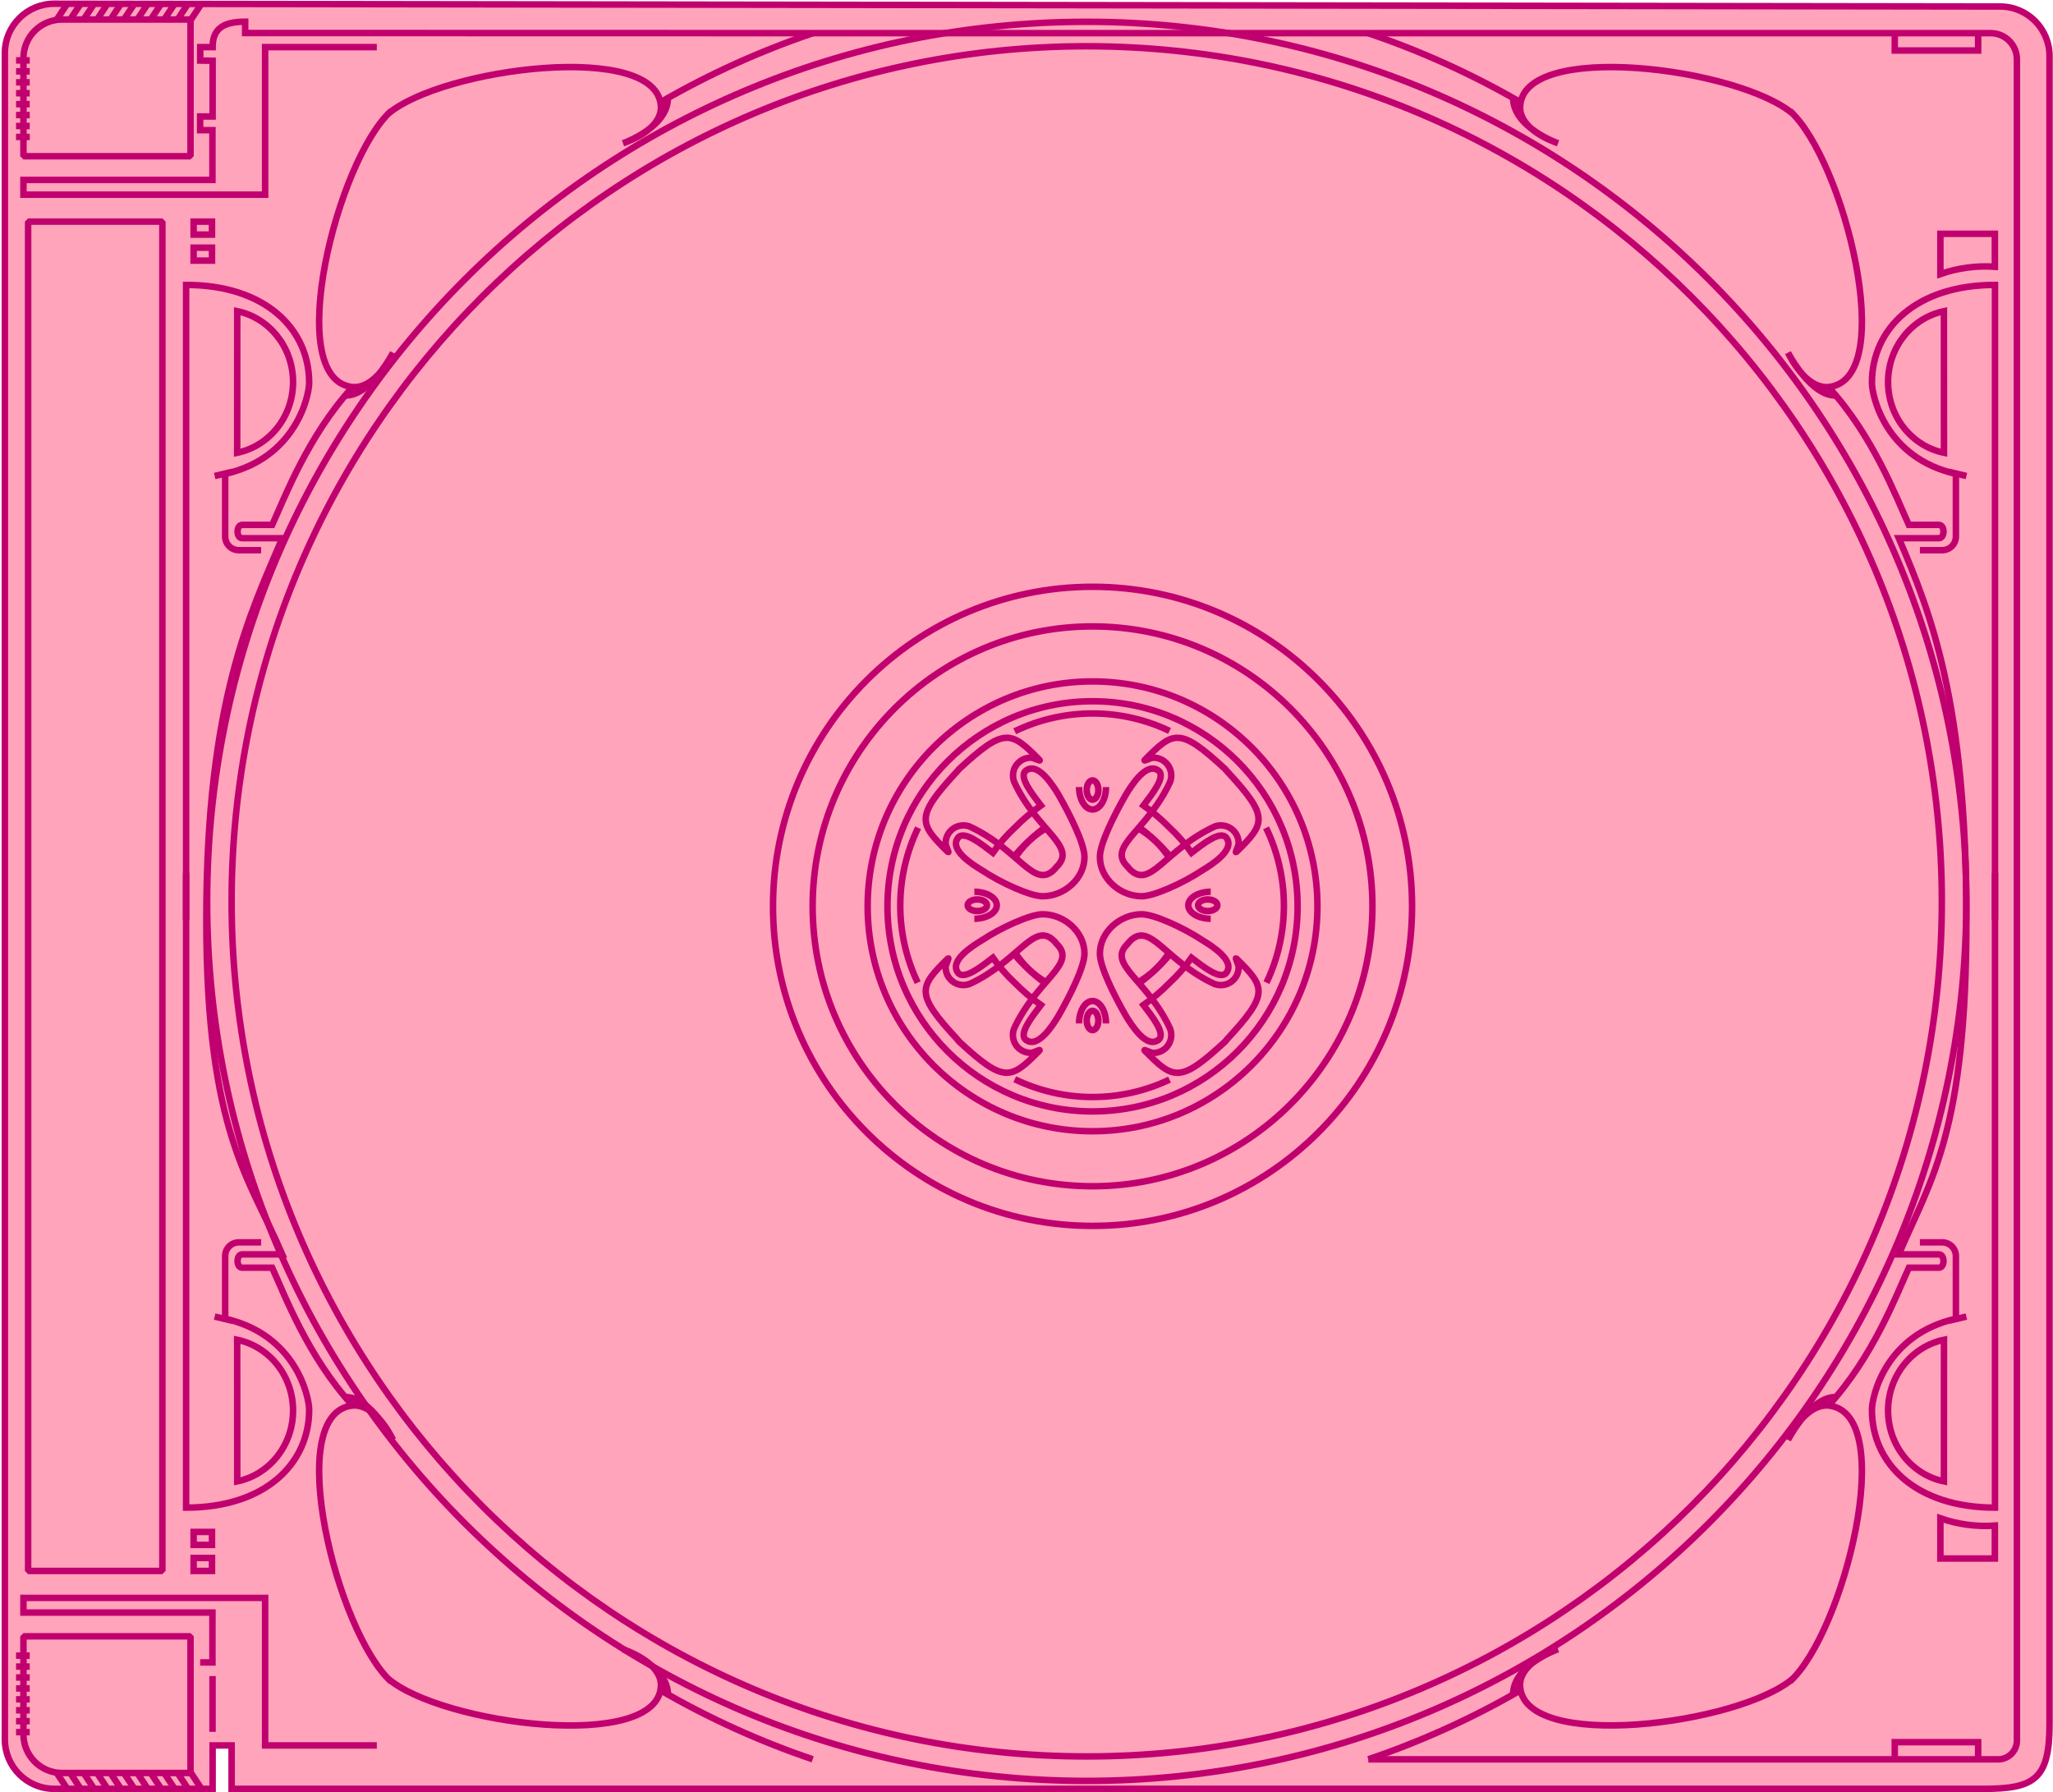
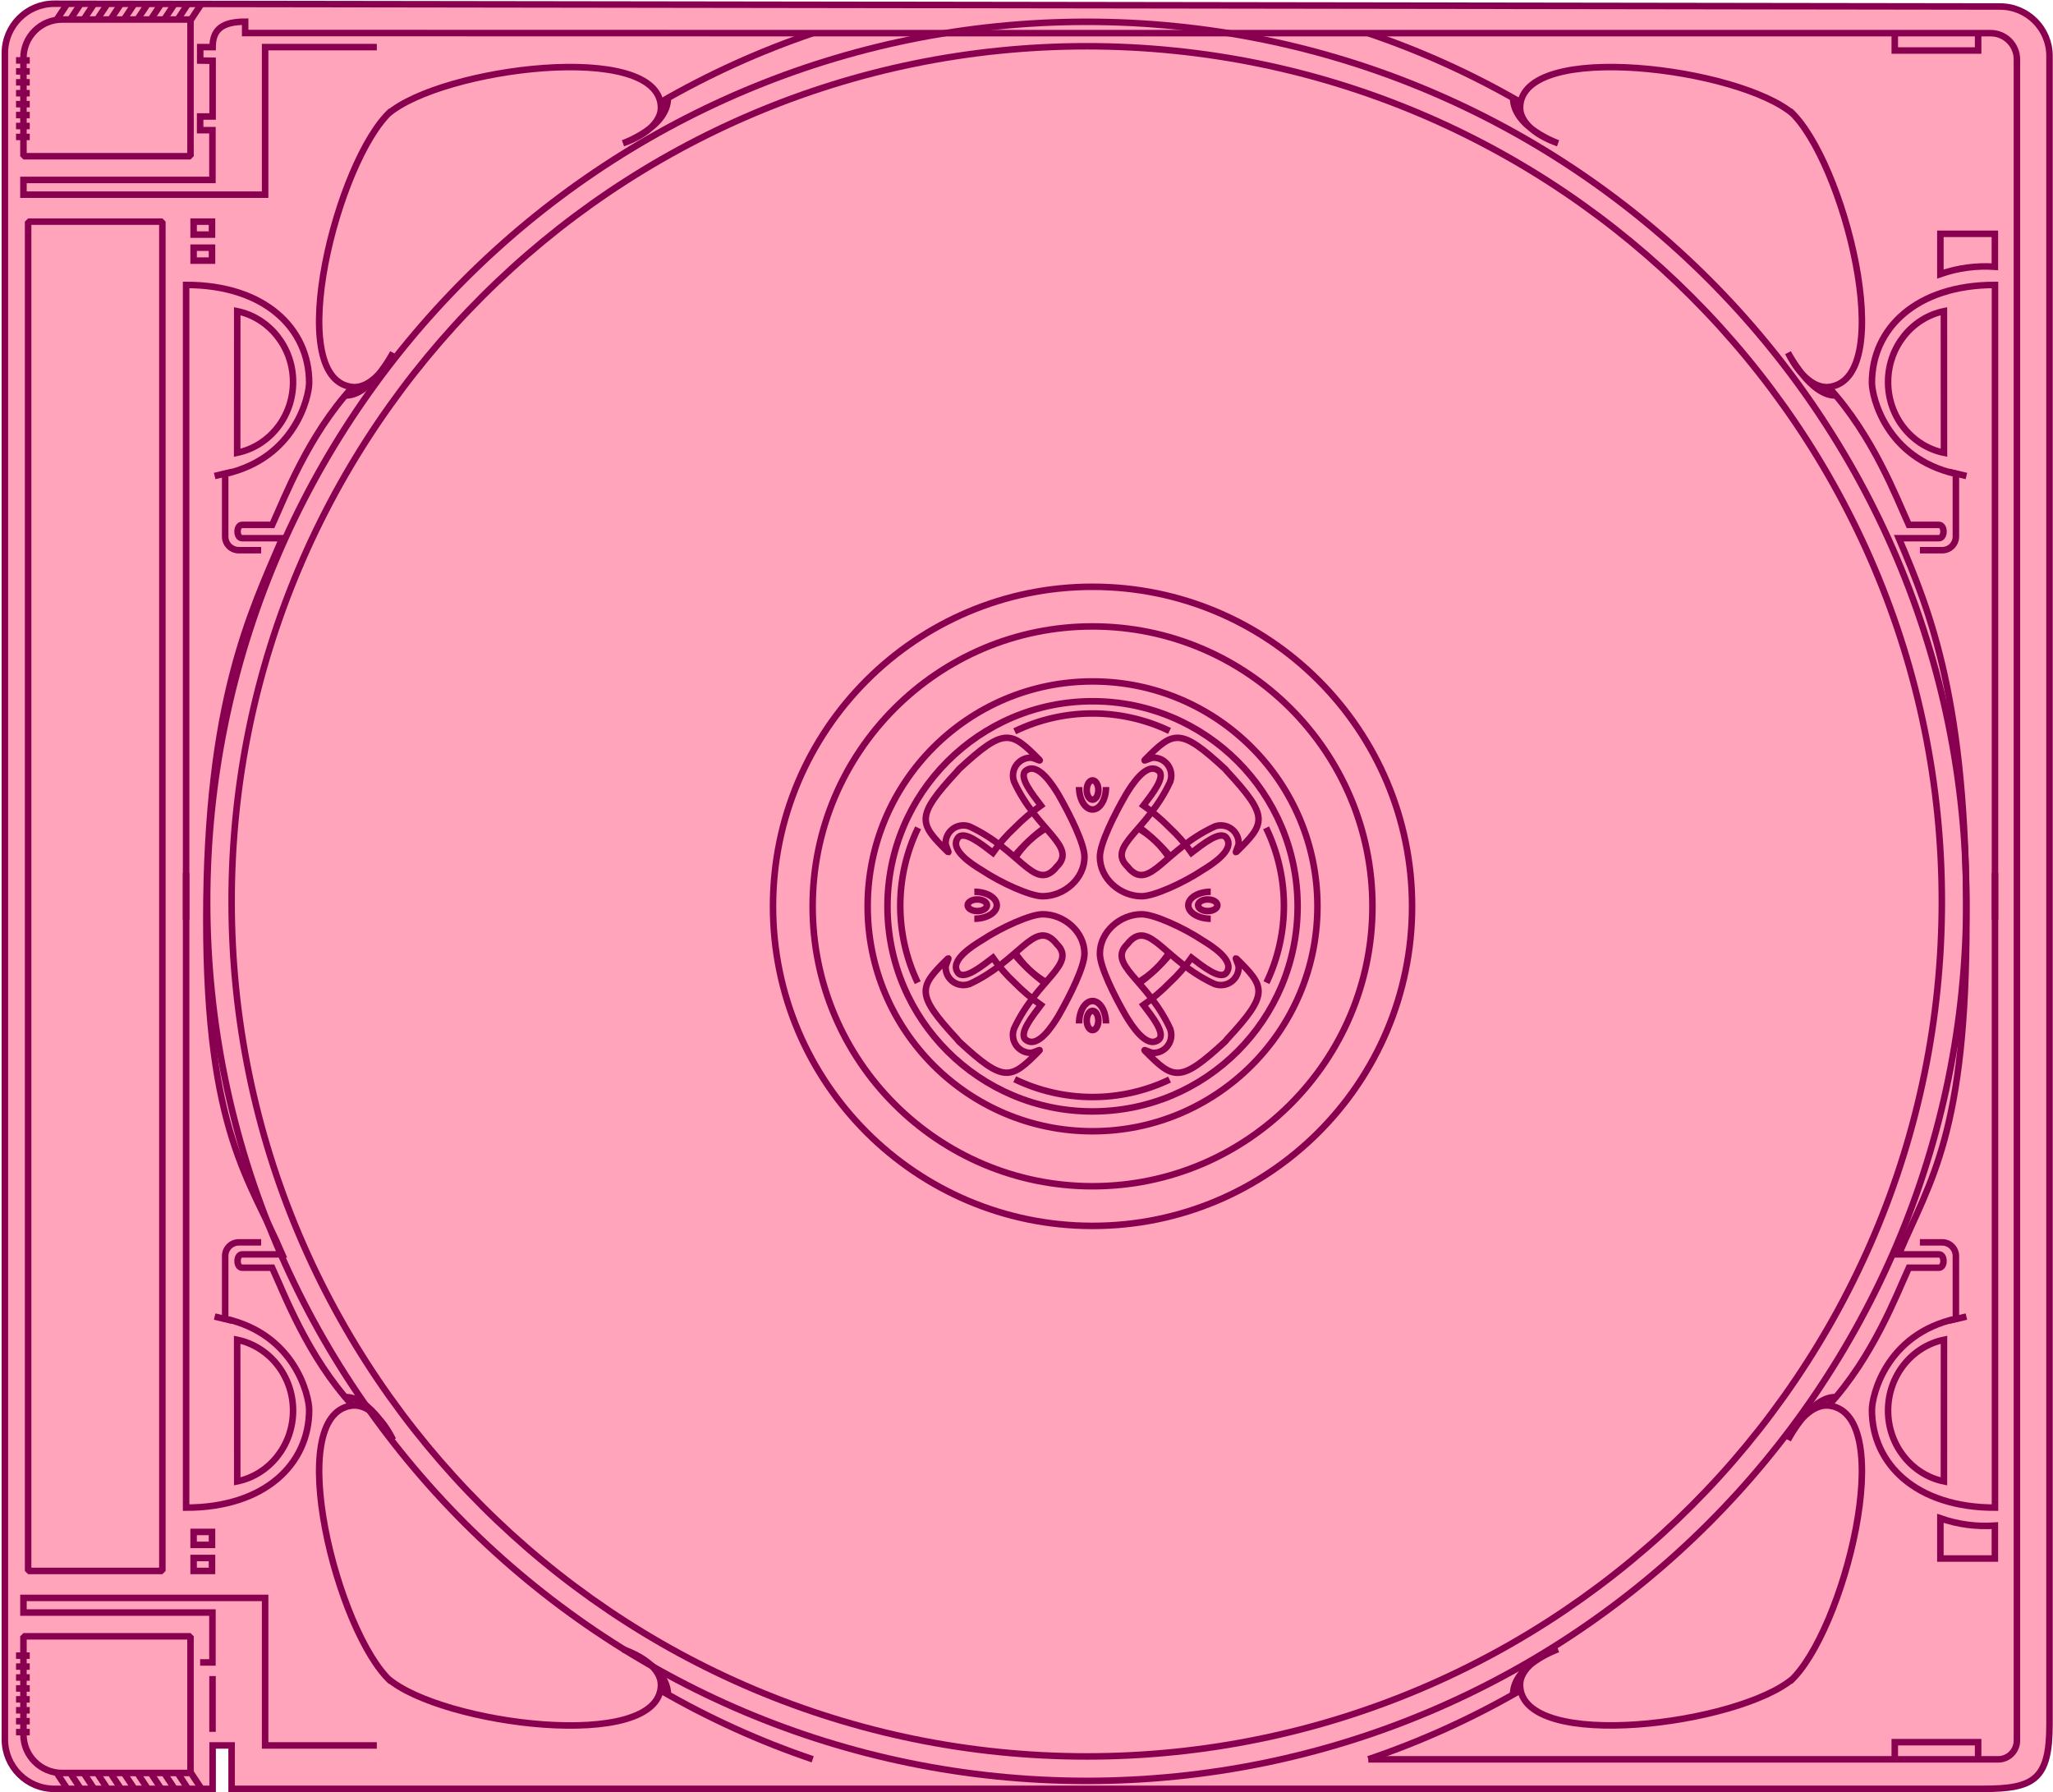
<svg xmlns="http://www.w3.org/2000/svg" viewBox="0 0 946.28 825.65">
  <g id="Layer_4" data-name="Layer 4">
-     <path d="M944.67,25.78v769.1c0,25.33-7.14,29.58-30.62,29.58H106.76v-20H98v20H25A22.79,22.79,0,0,1,2.24,801.67V24.49A22.78,22.78,0,0,1,25,1.71L921.89,3a22.78,22.78,0,0,1,22.78,22.78" fill="#ffa4ba" stroke="#c1006f" stroke-miterlimit="10" stroke-width="3" />
-     <circle cx="503.58" cy="417.72" r="94.52" fill="none" stroke="#c1006f" stroke-miterlimit="10" stroke-width="3" />
-     <path d="M539.07,497.57a82.41,82.41,0,0,1-71.36-.17" fill="none" stroke="#c1006f" stroke-miterlimit="10" stroke-width="3" />
-     <path d="M120.37,253.58H110.08a6.28,6.28,0,0,1-6.29-6.3l0-28.89c32.38-7.23,38.71-35.75,38.71-42,0-24.89-20.34-45.07-56.72-45.07V423.87" fill="none" stroke="#c1006f" stroke-miterlimit="10" stroke-width="3" />
-     <path d="M159.1,182.26c11.61.47,22.07-19.71,22.07-19.71-5.75,11.44-12.87,16.61-19.12,15.78-31.85-4.27-6.61-104.68,18.23-127.19l-1.52,1.45c24.69-21.33,125.29-34.25,125.88-3.14.12,6.1-5.71,12.36-17.49,16.59,0,0,20.72-7.27,20.72-20.89" fill="none" stroke="#c1006f" stroke-linejoin="bevel" stroke-width="3" />
-     <path d="M304.4,47.15a389.56,389.56,0,0,1,70.2-31.83" fill="none" stroke="#c1006f" stroke-linejoin="bevel" stroke-width="3" />
-     <path d="M109.35,143.42c14.67,3.05,25.73,16.5,25.73,32.64s-11.07,29.6-25.76,32.63Z" fill="none" stroke="#c1006f" stroke-miterlimit="10" stroke-width="3" />
-     <rect x="12.96" y="102.15" width="61.88" height="621.88" fill="none" stroke="#c1006f" stroke-linejoin="bevel" stroke-width="3" />
-     <path d="M10.81,72h77v-63H28.57A17.77,17.77,0,0,0,10.81,26.82Z" fill="none" stroke="#c1006f" stroke-linejoin="bevel" stroke-width="3" />
-     <line x1="7.39" y1="63.11" x2="13.71" y2="63.11" fill="none" stroke="#c1006f" stroke-linejoin="bevel" stroke-width="3" />
-     <line x1="7.39" y1="58.07" x2="13.71" y2="58.07" fill="none" stroke="#c1006f" stroke-linejoin="bevel" stroke-width="3" />
-     <line x1="7.39" y1="53.03" x2="13.71" y2="53.03" fill="none" stroke="#c1006f" stroke-linejoin="bevel" stroke-width="3" />
-     <line x1="7.39" y1="48" x2="13.71" y2="48" fill="none" stroke="#c1006f" stroke-linejoin="bevel" stroke-width="3" />
-     <line x1="7.39" y1="42.96" x2="13.71" y2="42.96" fill="none" stroke="#c1006f" stroke-linejoin="bevel" stroke-width="3" />
-     <line x1="7.39" y1="37.93" x2="13.71" y2="37.93" fill="none" stroke="#c1006f" stroke-linejoin="bevel" stroke-width="3" />
-     <line x1="7.39" y1="32.89" x2="13.71" y2="32.89" fill="none" stroke="#c1006f" stroke-linejoin="bevel" stroke-width="3" />
-     <line x1="7.39" y1="27.85" x2="13.71" y2="27.85" fill="none" stroke="#c1006f" stroke-linejoin="bevel" stroke-width="3" />
-     <line x1="26.16" y1="9.05" x2="30.99" y2="1.72" fill="none" stroke="#c1006f" stroke-linejoin="bevel" stroke-width="3" />
-     <line x1="32.34" y1="9.05" x2="37.18" y2="1.72" fill="none" stroke="#c1006f" stroke-linejoin="bevel" stroke-width="3" />
-     <line x1="38.53" y1="9.05" x2="43.37" y2="1.72" fill="none" stroke="#c1006f" stroke-linejoin="bevel" stroke-width="3" />
-     <line x1="44.72" y1="9.05" x2="49.55" y2="1.72" fill="none" stroke="#c1006f" stroke-linejoin="bevel" stroke-width="3" />
-     <line x1="50.9" y1="9.05" x2="55.74" y2="1.72" fill="none" stroke="#c1006f" stroke-linejoin="bevel" stroke-width="3" />
-     <line x1="57.09" y1="9.05" x2="61.93" y2="1.72" fill="none" stroke="#c1006f" stroke-linejoin="bevel" stroke-width="3" />
-     <line x1="63.28" y1="9.05" x2="68.11" y2="1.72" fill="none" stroke="#c1006f" stroke-linejoin="bevel" stroke-width="3" />
-     <line x1="69.46" y1="9.05" x2="74.3" y2="1.72" fill="none" stroke="#c1006f" stroke-linejoin="bevel" stroke-width="3" />
-     <line x1="75.65" y1="9.05" x2="80.49" y2="1.72" fill="none" stroke="#c1006f" stroke-linejoin="bevel" stroke-width="3" />
-     <line x1="81.84" y1="9.05" x2="86.67" y2="1.72" fill="none" stroke="#c1006f" stroke-linejoin="bevel" stroke-width="3" />
-     <line x1="88.02" y1="9.05" x2="92.86" y2="1.72" fill="none" stroke="#c1006f" stroke-linejoin="bevel" stroke-width="3" />
-     <path d="M173.69,21.72H122.2v68H10.81V82.94H97.92s0-9.33,0-8.77V60H92.25V53.69H98V28l-5.71-.09v-6.2H98C98,13.54,102.5,10,113,10v5.22l261.61.06H917.54a12.11,12.11,0,0,1,12.11,12.1V802.2a8.67,8.67,0,0,1-8.66,8.67l-28.68,0-261.61,0" fill="none" stroke="#c1006f" stroke-miterlimit="10" stroke-width="3" />
-     <rect x="89.24" y="114.15" width="8.48" height="5.97" fill="none" stroke="#c1006f" stroke-miterlimit="10" stroke-width="3" />
-     <rect x="89.24" y="102.15" width="8.48" height="5.97" fill="none" stroke="#c1006f" stroke-miterlimit="10" stroke-width="3" />
-     <path d="M162.45,647.73c-20.54-22.43-31.3-51-37-63.46H111.61c-2.81,0-2.81-6.14,0-6.14H130.1c-14.69-34.53-35-55.81-35-154.26,0-100.67,20.34-141.29,35-175.82H111.61c-2.81,0-2.81-6.14,0-6.14h13.86c5.68-12.42,16.44-41,37-63.47" fill="none" stroke="#c1006f" stroke-miterlimit="10" stroke-width="3" />
-     <path d="M120.37,572.59H110.08a6.28,6.28,0,0,0-6.29,6.3l0,28.9c32.38,7.23,38.71,35.75,38.71,42,0,24.88-20.34,45.06-56.72,45.06V402.31" fill="none" stroke="#c1006f" stroke-miterlimit="10" stroke-width="3" />
-     <path d="M159.1,643.91c11.61-.46,22.07,19.71,22.07,19.71-5.75-11.43-12.87-16.61-19.12-15.77-31.85,4.26-6.61,104.67,18.23,127.18l-1.52-1.45c24.69,21.33,125.29,34.25,125.88,3.15.12-6.1-5.71-12.36-17.49-16.6,0,0,20.72,7.27,20.72,20.9" fill="none" stroke="#c1006f" stroke-linejoin="bevel" stroke-width="3" />
-     <path d="M304.4,779a389.43,389.43,0,0,0,70.2,31.84" fill="none" stroke="#c1006f" stroke-linejoin="bevel" stroke-width="3" />
-     <line x1="98.94" y1="219.38" x2="107.11" y2="217.46" fill="none" stroke="#c1006f" stroke-linejoin="bevel" stroke-width="3" />
-     <line x1="107.11" y1="608.71" x2="98.94" y2="606.79" fill="none" stroke="#c1006f" stroke-linejoin="bevel" stroke-width="3" />
-     <path d="M109.35,682.75c14.67-3,25.73-16.5,25.73-32.63s-11.07-29.6-25.76-32.64Z" fill="none" stroke="#c1006f" stroke-miterlimit="10" stroke-width="3" />
-     <path d="M10.81,754.15h77v63H28.57a17.76,17.76,0,0,1-17.76-17.77Z" fill="none" stroke="#c1006f" stroke-linejoin="bevel" stroke-width="3" />
-     <line x1="7.39" y1="763.07" x2="13.71" y2="763.07" fill="none" stroke="#c1006f" stroke-linejoin="bevel" stroke-width="3" />
-     <line x1="7.39" y1="768.1" x2="13.71" y2="768.1" fill="none" stroke="#c1006f" stroke-linejoin="bevel" stroke-width="3" />
-     <line x1="7.39" y1="773.14" x2="13.71" y2="773.14" fill="none" stroke="#c1006f" stroke-linejoin="bevel" stroke-width="3" />
-     <line x1="7.39" y1="778.18" x2="13.71" y2="778.18" fill="none" stroke="#c1006f" stroke-linejoin="bevel" stroke-width="3" />
-     <line x1="7.39" y1="783.21" x2="13.71" y2="783.21" fill="none" stroke="#c1006f" stroke-linejoin="bevel" stroke-width="3" />
-     <line x1="7.39" y1="788.25" x2="13.71" y2="788.25" fill="none" stroke="#c1006f" stroke-linejoin="bevel" stroke-width="3" />
-     <line x1="7.39" y1="793.28" x2="13.71" y2="793.28" fill="none" stroke="#c1006f" stroke-linejoin="bevel" stroke-width="3" />
-     <line x1="7.39" y1="798.32" x2="13.71" y2="798.32" fill="none" stroke="#c1006f" stroke-linejoin="bevel" stroke-width="3" />
-     <line x1="26.16" y1="817.12" x2="30.99" y2="824.46" fill="none" stroke="#c1006f" stroke-linejoin="bevel" stroke-width="3" />
-     <line x1="32.34" y1="817.12" x2="37.18" y2="824.46" fill="none" stroke="#c1006f" stroke-linejoin="bevel" stroke-width="3" />
-     <line x1="38.53" y1="817.12" x2="43.37" y2="824.46" fill="none" stroke="#c1006f" stroke-linejoin="bevel" stroke-width="3" />
-     <line x1="44.72" y1="817.12" x2="49.55" y2="824.46" fill="none" stroke="#c1006f" stroke-linejoin="bevel" stroke-width="3" />
-     <line x1="50.9" y1="817.12" x2="55.74" y2="824.46" fill="none" stroke="#c1006f" stroke-linejoin="bevel" stroke-width="3" />
-     <line x1="57.09" y1="817.12" x2="61.93" y2="824.46" fill="none" stroke="#c1006f" stroke-linejoin="bevel" stroke-width="3" />
-     <line x1="63.28" y1="817.12" x2="68.11" y2="824.46" fill="none" stroke="#c1006f" stroke-linejoin="bevel" stroke-width="3" />
-     <line x1="69.46" y1="817.12" x2="74.3" y2="824.46" fill="none" stroke="#c1006f" stroke-linejoin="bevel" stroke-width="3" />
-     <line x1="75.65" y1="817.12" x2="80.49" y2="824.46" fill="none" stroke="#c1006f" stroke-linejoin="bevel" stroke-width="3" />
-     <line x1="81.84" y1="817.12" x2="86.67" y2="824.46" fill="none" stroke="#c1006f" stroke-linejoin="bevel" stroke-width="3" />
-     <line x1="88.02" y1="817.12" x2="92.86" y2="824.46" fill="none" stroke="#c1006f" stroke-linejoin="bevel" stroke-width="3" />
-     <line x1="97.96" y1="772.48" x2="97.96" y2="798.19" fill="none" stroke="#c1006f" stroke-miterlimit="10" stroke-width="3" />
-     <path d="M173.69,804.46H122.2v-68H10.81v6.75H97.92s0,9.33,0,8.77v14.21H92.25" fill="none" stroke="#c1006f" stroke-miterlimit="10" stroke-width="3" />
-     <rect x="89.24" y="706.05" width="8.48" height="5.97" fill="none" stroke="#c1006f" stroke-miterlimit="10" stroke-width="3" />
-     <rect x="89.24" y="718.06" width="8.48" height="5.97" fill="none" stroke="#c1006f" stroke-miterlimit="10" stroke-width="3" />
-     <path d="M884.93,253.58h10.3a6.3,6.3,0,0,0,6.29-6.3l0-28.89c-32.38-7.23-38.7-35.75-38.7-42,0-24.89,20.33-45.07,56.72-45.07V423.87" fill="none" stroke="#c1006f" stroke-miterlimit="10" stroke-width="3" />
-     <path d="M846.2,182.26c-11.61.47-22.07-19.71-22.07-19.71,5.75,11.44,12.87,16.61,19.12,15.78,31.86-4.27,6.61-104.68-18.23-127.19l1.53,1.45c-24.7-21.33-125.29-34.25-125.89-3.14-.12,6.1,5.72,12.36,17.49,16.59,0,0-20.72-7.27-20.72-20.89" fill="none" stroke="#c1006f" stroke-linejoin="bevel" stroke-width="3" />
-     <path d="M700.9,47.15a389.22,389.22,0,0,0-70.2-31.83" fill="none" stroke="#c1006f" stroke-linejoin="bevel" stroke-width="3" />
-     <line x1="906.37" y1="219.38" x2="898.19" y2="217.46" fill="none" stroke="#c1006f" stroke-linejoin="bevel" stroke-width="3" />
-     <path d="M896,143.42c-14.68,3.05-25.74,16.5-25.74,32.64s11.07,29.6,25.77,32.63Z" fill="none" stroke="#c1006f" stroke-miterlimit="10" stroke-width="3" />
-     <path d="M842.86,647.73c20.54-22.43,31.3-51,37-63.46H893.7c2.81,0,2.81-6.14,0-6.14H875.21c14.69-34.53,31.16-55.81,31.16-154.26,0-100.67-16.47-141.29-31.16-175.82H893.7c2.81,0,2.81-6.14,0-6.14H879.83c-5.67-12.42-16.43-41-37-63.47" fill="none" stroke="#c1006f" stroke-miterlimit="10" stroke-width="3" />
-     <path d="M884.93,572.59h10.3a6.3,6.3,0,0,1,6.29,6.3l0,28.9c-32.38,7.23-38.7,35.75-38.7,42,0,24.88,20.33,45.06,56.72,45.06V402.31" fill="none" stroke="#c1006f" stroke-miterlimit="10" stroke-width="3" />
-     <path d="M846.2,643.91c-11.61-.46-22.07,19.71-22.07,19.71,5.75-11.43,12.87-16.61,19.12-15.77C875.11,652.11,849.86,752.52,825,775l1.53-1.45c-24.7,21.33-125.29,34.25-125.89,3.15-.12-6.1,5.72-12.36,17.49-16.6,0,0-20.72,7.27-20.72,20.9" fill="none" stroke="#c1006f" stroke-linejoin="bevel" stroke-width="3" />
-     <path d="M700.9,779a389.1,389.1,0,0,1-70.2,31.84" fill="none" stroke="#c1006f" stroke-linejoin="bevel" stroke-width="3" />
-     <line x1="906.37" y1="606.79" x2="898.19" y2="608.71" fill="none" stroke="#c1006f" stroke-linejoin="bevel" stroke-width="3" />
-     <path d="M896,682.75c-14.68-3-25.74-16.5-25.74-32.63s11.07-29.6,25.77-32.64Z" fill="none" stroke="#c1006f" stroke-miterlimit="10" stroke-width="3" />
-     <polyline points="873.35 15.31 873.35 23.28 911.77 23.28 911.77 15.31" fill="none" stroke="#c1006f" stroke-miterlimit="10" stroke-width="3" />
-     <polyline points="873.35 810.91 873.35 802.95 911.77 802.95 911.77 810.91" fill="none" stroke="#c1006f" stroke-miterlimit="10" stroke-width="3" />
-     <path d="M894.37,699.77a62.92,62.92,0,0,0,25.12,3.37v15.17H894.37Z" fill="none" stroke="#c1006f" stroke-miterlimit="10" stroke-width="3" />
-     <path d="M894.37,126.31a62.92,62.92,0,0,1,25.12-3.37V107.77H894.37Z" fill="none" stroke="#c1006f" stroke-miterlimit="10" stroke-width="3" />
-     <path d="M487.83,468.28c-2.52,4.13-9.4,15.16-14.95,11-3.62-2.74,3-10.92,6.9-16.08a86.81,86.81,0,0,1-12.07-10.24,72.58,72.58,0,0,1-10.07-11.54c-5.15,3.93-13.34,10.52-16.08,6.9-4.19-5.56,6.83-12.43,11-14.95,8.82-5.88,22.42-12,28-12,10,0,19.31,8.13,19.31,18.12C499.86,445.52,493.3,458.73,487.83,468.28Z" fill="none" stroke="#c1006f" stroke-miterlimit="10" stroke-width="3" />
-     <path d="M482.57,452.92a41.7,41.7,0,0,1-14.86-14.14" fill="none" stroke="#c1006f" stroke-miterlimit="10" stroke-width="3" />
-     <path d="M441.08,478.83c-19.33-20.87-17.57-23.86-4.22-37,1-.92-1,2.54-1,4A8.19,8.19,0,0,0,444,454a7.51,7.51,0,0,0,2.77-.48l.12,0c22.81-10.52,29.74-29.42,39.17-19.64L487,435c9.77,9.43-9.13,16.35-19.64,39.17l0,.11a7.53,7.53,0,0,0-.48,2.78,8.18,8.18,0,0,0,8.18,8.18c1.45,0,4.92-2,4-1-13.16,13.35-16.15,15.11-37-4.21Z" fill="none" stroke="#c1006f" stroke-miterlimit="10" stroke-width="3" />
-     <path d="M481.7,453.14a82.76,82.76,0,0,1-14.35-13.52" fill="none" stroke="#c1006f" stroke-miterlimit="10" stroke-width="3" />
-     <path d="M519,468.28c2.52,4.13,9.39,15.16,14.95,11,3.62-2.74-3-10.92-6.9-16.08a86.41,86.41,0,0,0,12.06-10.24,72.38,72.38,0,0,0,10.08-11.54c5.15,3.93,13.34,10.52,16.08,6.9,4.19-5.56-6.84-12.43-11-14.95-8.83-5.88-22.42-12-28-12-10,0-19.3,8.13-19.3,18.12C506.93,445.52,513.49,458.73,519,468.28Z" fill="none" stroke="#c1006f" stroke-miterlimit="10" stroke-width="3" />
-     <path d="M524.21,452.92a41.53,41.53,0,0,0,14.86-14.14" fill="none" stroke="#c1006f" stroke-miterlimit="10" stroke-width="3" />
-     <path d="M565.71,478.83c19.32-20.87,17.57-23.86,4.22-37-1-.92,1,2.54,1,4a8.19,8.19,0,0,1-8.19,8.19,7.48,7.48,0,0,1-2.77-.48l-.12,0c-22.82-10.52-29.74-29.42-39.17-19.64l-.94,1.13c-9.78,9.43,9.13,16.35,19.64,39.17l0,.11a7.53,7.53,0,0,1,.48,2.78,8.18,8.18,0,0,1-8.18,8.18c-1.46,0-4.92-2-4-1,13.16,13.35,16.14,15.11,37-4.21Z" fill="none" stroke="#c1006f" stroke-miterlimit="10" stroke-width="3" />
-     <path d="M525.09,453.14a82.76,82.76,0,0,0,14.35-13.52" fill="none" stroke="#c1006f" stroke-miterlimit="10" stroke-width="3" />
-     <ellipse cx="503.58" cy="470.33" rx="2.68" ry="4.46" fill="none" stroke="#c1006f" stroke-miterlimit="10" stroke-width="3" />
-     <path d="M497.36,471.7c0-5.72,2.78-10.35,6.22-10.35s6.21,4.63,6.21,10.35" fill="none" stroke="#c1006f" stroke-miterlimit="10" stroke-width="3" />
-     <path d="M539.07,336.87a82.41,82.41,0,0,0-71.36.17" fill="none" stroke="#c1006f" stroke-miterlimit="10" stroke-width="3" />
-     <path d="M423,452.9a82.36,82.36,0,0,1,.18-71.36" fill="none" stroke="#c1006f" stroke-miterlimit="10" stroke-width="3" />
-     <path d="M583.75,452.9a82.36,82.36,0,0,0-.18-71.36" fill="none" stroke="#c1006f" stroke-miterlimit="10" stroke-width="3" />
-     <path d="M487.83,366.16c-2.52-4.13-9.4-15.16-14.95-11-3.62,2.74,3,10.92,6.9,16.08a86.81,86.81,0,0,0-12.07,10.24,72.38,72.38,0,0,0-10.07,11.55c-5.15-3.94-13.34-10.53-16.08-6.91-4.19,5.56,6.83,12.43,11,14.95,8.82,5.89,22.42,12,28,12,10,0,19.31-8.13,19.31-18.12C499.86,388.92,493.3,375.71,487.83,366.16Z" fill="none" stroke="#c1006f" stroke-miterlimit="10" stroke-width="3" />
-     <path d="M482.57,381.52a41.7,41.7,0,0,0-14.86,14.14" fill="none" stroke="#c1006f" stroke-miterlimit="10" stroke-width="3" />
-     <path d="M441.08,355.61c-19.33,20.87-17.57,23.86-4.22,37,1,.92-1-2.54-1-4a8.19,8.19,0,0,1,8.19-8.19,7.72,7.72,0,0,1,2.77.48l.12.05c22.81,10.51,29.74,29.41,39.17,19.63l.94-1.12c9.77-9.43-9.13-16.36-19.64-39.18l0-.11a7.53,7.53,0,0,1-.48-2.78,8.18,8.18,0,0,1,8.18-8.18c1.45,0,4.92,2,4,1-13.16-13.35-16.15-15.11-37,4.21Z" fill="none" stroke="#c1006f" stroke-miterlimit="10" stroke-width="3" />
-     <path d="M481.7,381.31a82,82,0,0,0-14.35,13.52" fill="none" stroke="#c1006f" stroke-miterlimit="10" stroke-width="3" />
-     <path d="M519,366.16c2.52-4.13,9.39-15.16,14.95-11,3.62,2.74-3,10.92-6.9,16.08a86.41,86.41,0,0,1,12.06,10.24,72.18,72.18,0,0,1,10.08,11.55c5.15-3.94,13.34-10.53,16.08-6.91,4.19,5.56-6.84,12.43-11,14.95-8.83,5.89-22.42,12-28,12-10,0-19.3-8.13-19.3-18.12C506.93,388.92,513.49,375.71,519,366.16Z" fill="none" stroke="#c1006f" stroke-miterlimit="10" stroke-width="3" />
-     <path d="M524.21,381.52a41.53,41.53,0,0,1,14.86,14.14" fill="none" stroke="#c1006f" stroke-miterlimit="10" stroke-width="3" />
-     <path d="M565.71,355.61c19.32,20.87,17.57,23.86,4.22,37-1,.92,1-2.54,1-4a8.19,8.19,0,0,0-8.19-8.19,7.48,7.48,0,0,0-2.77.48l-.12.05c-22.82,10.51-29.74,29.41-39.17,19.63l-.94-1.12c-9.78-9.43,9.13-16.36,19.64-39.18l0-.11a7.53,7.53,0,0,0,.48-2.78,8.18,8.18,0,0,0-8.18-8.18c-1.46,0-4.92,2-4,1,13.16-13.35,16.14-15.11,37,4.21Z" fill="none" stroke="#c1006f" stroke-miterlimit="10" stroke-width="3" />
-     <path d="M525.09,381.31a82,82,0,0,1,14.35,13.52" fill="none" stroke="#c1006f" stroke-miterlimit="10" stroke-width="3" />
-     <ellipse cx="503.58" cy="364.11" rx="2.68" ry="4.46" fill="none" stroke="#c1006f" stroke-miterlimit="10" stroke-width="3" />
-     <path d="M497.36,362.74c0,5.72,2.78,10.35,6.22,10.35s6.21-4.63,6.21-10.35" fill="none" stroke="#c1006f" stroke-miterlimit="10" stroke-width="3" />
-     <ellipse cx="450.47" cy="417.22" rx="4.46" ry="2.68" fill="none" stroke="#c1006f" stroke-miterlimit="10" stroke-width="3" />
-     <path d="M449.09,411c5.72,0,10.36,2.79,10.36,6.22s-4.64,6.22-10.36,6.22" fill="none" stroke="#c1006f" stroke-miterlimit="10" stroke-width="3" />
-     <ellipse cx="556.68" cy="417.22" rx="4.46" ry="2.68" fill="none" stroke="#c1006f" stroke-miterlimit="10" stroke-width="3" />
-     <path d="M558.06,411c-5.72,0-10.35,2.79-10.35,6.22s4.63,6.22,10.35,6.22" fill="none" stroke="#c1006f" stroke-miterlimit="10" stroke-width="3" />
-     <ellipse cx="500.9" cy="415.42" rx="405.42" ry="405.37" fill="none" stroke="#c1006f" stroke-miterlimit="10" stroke-width="3" />
-     <ellipse cx="500.9" cy="415.42" rx="394.14" ry="394.1" fill="none" stroke="#c1006f" stroke-miterlimit="10" stroke-width="3" />
-     <circle cx="503.58" cy="417.72" r="103.66" fill="none" stroke="#c1006f" stroke-miterlimit="10" stroke-width="3" />
-     <circle cx="503.58" cy="417.72" r="147.28" fill="none" stroke="#c1006f" stroke-miterlimit="10" stroke-width="3" />
-     <circle cx="503.58" cy="417.72" r="129.01" fill="none" stroke="#c1006f" stroke-miterlimit="10" stroke-width="3" />
+     <path d="M944.67,25.78v769.1c0,25.33-7.14,29.58-30.62,29.58H106.76v-20H98v20H25A22.79,22.79,0,0,1,2.24,801.67V24.49A22.78,22.78,0,0,1,25,1.71L921.89,3a22.78,22.78,0,0,1,22.78,22.78" fill="#ffa4ba" stroke="#890050" stroke-miterlimit="10" stroke-width="3" />
+     <circle cx="503.58" cy="417.72" r="94.52" fill="none" stroke="#890050" stroke-miterlimit="10" stroke-width="3" />
+     <path d="M539.07,497.57a82.41,82.41,0,0,1-71.36-.17" fill="none" stroke="#890050" stroke-miterlimit="10" stroke-width="3" />
+     <path d="M120.37,253.58H110.08a6.28,6.28,0,0,1-6.29-6.3l0-28.89c32.38-7.23,38.71-35.75,38.71-42,0-24.89-20.34-45.07-56.72-45.07V423.87" fill="none" stroke="#890050" stroke-miterlimit="10" stroke-width="3" />
+     <path d="M159.1,182.26c11.61.47,22.07-19.71,22.07-19.71-5.75,11.44-12.87,16.61-19.12,15.78-31.85-4.27-6.61-104.68,18.23-127.19l-1.52,1.45c24.69-21.33,125.29-34.25,125.88-3.14.12,6.1-5.71,12.36-17.49,16.59,0,0,20.72-7.27,20.72-20.89" fill="none" stroke="#890050" stroke-linejoin="bevel" stroke-width="3" />
+     <path d="M304.4,47.15a389.56,389.56,0,0,1,70.2-31.83" fill="none" stroke="#890050" stroke-linejoin="bevel" stroke-width="3" />
+     <path d="M109.35,143.42c14.67,3.05,25.73,16.5,25.73,32.64s-11.07,29.6-25.76,32.63Z" fill="none" stroke="#890050" stroke-miterlimit="10" stroke-width="3" />
+     <rect x="12.96" y="102.15" width="61.88" height="621.88" fill="none" stroke="#890050" stroke-linejoin="bevel" stroke-width="3" />
+     <path d="M10.81,72h77v-63H28.57A17.77,17.77,0,0,0,10.81,26.82Z" fill="none" stroke="#890050" stroke-linejoin="bevel" stroke-width="3" />
+     <line x1="7.39" y1="63.11" x2="13.71" y2="63.11" fill="none" stroke="#890050" stroke-linejoin="bevel" stroke-width="3" />
+     <line x1="7.39" y1="58.07" x2="13.71" y2="58.07" fill="none" stroke="#890050" stroke-linejoin="bevel" stroke-width="3" />
+     <line x1="7.39" y1="53.03" x2="13.71" y2="53.03" fill="none" stroke="#890050" stroke-linejoin="bevel" stroke-width="3" />
+     <line x1="7.39" y1="48" x2="13.71" y2="48" fill="none" stroke="#890050" stroke-linejoin="bevel" stroke-width="3" />
+     <line x1="7.39" y1="42.96" x2="13.71" y2="42.96" fill="none" stroke="#890050" stroke-linejoin="bevel" stroke-width="3" />
+     <line x1="7.39" y1="37.93" x2="13.71" y2="37.93" fill="none" stroke="#890050" stroke-linejoin="bevel" stroke-width="3" />
+     <line x1="7.39" y1="32.89" x2="13.71" y2="32.89" fill="none" stroke="#890050" stroke-linejoin="bevel" stroke-width="3" />
+     <line x1="7.39" y1="27.85" x2="13.71" y2="27.85" fill="none" stroke="#890050" stroke-linejoin="bevel" stroke-width="3" />
+     <line x1="26.16" y1="9.05" x2="30.99" y2="1.72" fill="none" stroke="#890050" stroke-linejoin="bevel" stroke-width="3" />
+     <line x1="32.34" y1="9.05" x2="37.18" y2="1.72" fill="none" stroke="#890050" stroke-linejoin="bevel" stroke-width="3" />
+     <line x1="38.53" y1="9.05" x2="43.37" y2="1.72" fill="none" stroke="#890050" stroke-linejoin="bevel" stroke-width="3" />
+     <line x1="44.72" y1="9.05" x2="49.55" y2="1.72" fill="none" stroke="#890050" stroke-linejoin="bevel" stroke-width="3" />
+     <line x1="50.9" y1="9.05" x2="55.74" y2="1.72" fill="none" stroke="#890050" stroke-linejoin="bevel" stroke-width="3" />
+     <line x1="57.09" y1="9.05" x2="61.93" y2="1.72" fill="none" stroke="#890050" stroke-linejoin="bevel" stroke-width="3" />
+     <line x1="63.28" y1="9.05" x2="68.11" y2="1.72" fill="none" stroke="#890050" stroke-linejoin="bevel" stroke-width="3" />
+     <line x1="69.46" y1="9.05" x2="74.3" y2="1.72" fill="none" stroke="#890050" stroke-linejoin="bevel" stroke-width="3" />
+     <line x1="75.65" y1="9.05" x2="80.49" y2="1.72" fill="none" stroke="#890050" stroke-linejoin="bevel" stroke-width="3" />
+     <line x1="81.84" y1="9.05" x2="86.67" y2="1.72" fill="none" stroke="#890050" stroke-linejoin="bevel" stroke-width="3" />
+     <line x1="88.02" y1="9.05" x2="92.86" y2="1.72" fill="none" stroke="#890050" stroke-linejoin="bevel" stroke-width="3" />
+     <path d="M173.69,21.72H122.2v68H10.81V82.94H97.92s0-9.33,0-8.77V60H92.25V53.69H98V28l-5.71-.09v-6.2H98C98,13.54,102.5,10,113,10v5.22l261.61.06H917.54a12.11,12.11,0,0,1,12.11,12.1V802.2a8.67,8.67,0,0,1-8.66,8.67l-28.68,0-261.61,0" fill="none" stroke="#890050" stroke-miterlimit="10" stroke-width="3" />
+     <rect x="89.24" y="114.15" width="8.48" height="5.97" fill="none" stroke="#890050" stroke-miterlimit="10" stroke-width="3" />
+     <rect x="89.24" y="102.15" width="8.48" height="5.97" fill="none" stroke="#890050" stroke-miterlimit="10" stroke-width="3" />
+     <path d="M162.45,647.73c-20.54-22.43-31.3-51-37-63.46H111.61c-2.81,0-2.81-6.14,0-6.14H130.1c-14.69-34.53-35-55.81-35-154.26,0-100.67,20.34-141.29,35-175.82H111.61c-2.81,0-2.81-6.14,0-6.14h13.86c5.68-12.42,16.44-41,37-63.47" fill="none" stroke="#890050" stroke-miterlimit="10" stroke-width="3" />
+     <path d="M120.37,572.59H110.08a6.28,6.28,0,0,0-6.29,6.3l0,28.9c32.38,7.23,38.71,35.75,38.71,42,0,24.88-20.34,45.06-56.72,45.06V402.31" fill="none" stroke="#890050" stroke-miterlimit="10" stroke-width="3" />
+     <path d="M159.1,643.91c11.61-.46,22.07,19.71,22.07,19.71-5.75-11.43-12.87-16.61-19.12-15.77-31.85,4.26-6.61,104.67,18.23,127.18l-1.52-1.45c24.69,21.33,125.29,34.25,125.88,3.15.12-6.1-5.71-12.36-17.49-16.6,0,0,20.72,7.27,20.72,20.9" fill="none" stroke="#890050" stroke-linejoin="bevel" stroke-width="3" />
+     <path d="M304.4,779a389.43,389.43,0,0,0,70.2,31.84" fill="none" stroke="#890050" stroke-linejoin="bevel" stroke-width="3" />
+     <line x1="98.94" y1="219.38" x2="107.11" y2="217.46" fill="none" stroke="#890050" stroke-linejoin="bevel" stroke-width="3" />
+     <line x1="107.11" y1="608.71" x2="98.94" y2="606.79" fill="none" stroke="#890050" stroke-linejoin="bevel" stroke-width="3" />
+     <path d="M109.35,682.75c14.67-3,25.73-16.5,25.73-32.63s-11.07-29.6-25.76-32.64Z" fill="none" stroke="#890050" stroke-miterlimit="10" stroke-width="3" />
+     <path d="M10.81,754.15h77v63H28.57a17.76,17.76,0,0,1-17.76-17.77Z" fill="none" stroke="#890050" stroke-linejoin="bevel" stroke-width="3" />
+     <line x1="7.39" y1="763.07" x2="13.71" y2="763.07" fill="none" stroke="#890050" stroke-linejoin="bevel" stroke-width="3" />
+     <line x1="7.39" y1="768.1" x2="13.71" y2="768.1" fill="none" stroke="#890050" stroke-linejoin="bevel" stroke-width="3" />
+     <line x1="7.39" y1="773.14" x2="13.71" y2="773.14" fill="none" stroke="#890050" stroke-linejoin="bevel" stroke-width="3" />
+     <line x1="7.39" y1="778.18" x2="13.71" y2="778.18" fill="none" stroke="#890050" stroke-linejoin="bevel" stroke-width="3" />
+     <line x1="7.39" y1="783.21" x2="13.71" y2="783.21" fill="none" stroke="#890050" stroke-linejoin="bevel" stroke-width="3" />
+     <line x1="7.39" y1="788.25" x2="13.71" y2="788.25" fill="none" stroke="#890050" stroke-linejoin="bevel" stroke-width="3" />
+     <line x1="7.39" y1="793.28" x2="13.71" y2="793.28" fill="none" stroke="#890050" stroke-linejoin="bevel" stroke-width="3" />
+     <line x1="7.39" y1="798.32" x2="13.71" y2="798.32" fill="none" stroke="#890050" stroke-linejoin="bevel" stroke-width="3" />
+     <line x1="26.16" y1="817.12" x2="30.99" y2="824.46" fill="none" stroke="#890050" stroke-linejoin="bevel" stroke-width="3" />
+     <line x1="32.34" y1="817.12" x2="37.18" y2="824.46" fill="none" stroke="#890050" stroke-linejoin="bevel" stroke-width="3" />
+     <line x1="38.53" y1="817.12" x2="43.37" y2="824.46" fill="none" stroke="#890050" stroke-linejoin="bevel" stroke-width="3" />
+     <line x1="44.72" y1="817.12" x2="49.55" y2="824.46" fill="none" stroke="#890050" stroke-linejoin="bevel" stroke-width="3" />
+     <line x1="50.9" y1="817.12" x2="55.74" y2="824.46" fill="none" stroke="#890050" stroke-linejoin="bevel" stroke-width="3" />
+     <line x1="57.09" y1="817.12" x2="61.93" y2="824.46" fill="none" stroke="#890050" stroke-linejoin="bevel" stroke-width="3" />
+     <line x1="63.28" y1="817.12" x2="68.11" y2="824.46" fill="none" stroke="#890050" stroke-linejoin="bevel" stroke-width="3" />
+     <line x1="69.46" y1="817.12" x2="74.3" y2="824.46" fill="none" stroke="#890050" stroke-linejoin="bevel" stroke-width="3" />
+     <line x1="75.65" y1="817.12" x2="80.49" y2="824.46" fill="none" stroke="#890050" stroke-linejoin="bevel" stroke-width="3" />
+     <line x1="81.84" y1="817.12" x2="86.67" y2="824.46" fill="none" stroke="#890050" stroke-linejoin="bevel" stroke-width="3" />
+     <line x1="88.02" y1="817.12" x2="92.86" y2="824.46" fill="none" stroke="#890050" stroke-linejoin="bevel" stroke-width="3" />
+     <line x1="97.96" y1="772.48" x2="97.96" y2="798.19" fill="none" stroke="#890050" stroke-miterlimit="10" stroke-width="3" />
+     <path d="M173.69,804.46H122.2v-68H10.81v6.75H97.92s0,9.33,0,8.77v14.21H92.25" fill="none" stroke="#890050" stroke-miterlimit="10" stroke-width="3" />
+     <rect x="89.24" y="706.05" width="8.48" height="5.97" fill="none" stroke="#890050" stroke-miterlimit="10" stroke-width="3" />
+     <rect x="89.24" y="718.06" width="8.48" height="5.97" fill="none" stroke="#890050" stroke-miterlimit="10" stroke-width="3" />
+     <path d="M884.93,253.58h10.3a6.3,6.3,0,0,0,6.29-6.3l0-28.89c-32.38-7.23-38.7-35.75-38.7-42,0-24.89,20.33-45.07,56.72-45.07V423.87" fill="none" stroke="#890050" stroke-miterlimit="10" stroke-width="3" />
+     <path d="M846.2,182.26c-11.61.47-22.07-19.71-22.07-19.71,5.75,11.44,12.87,16.61,19.12,15.78,31.86-4.27,6.61-104.68-18.23-127.19l1.53,1.45c-24.7-21.33-125.29-34.25-125.89-3.14-.12,6.1,5.72,12.36,17.49,16.59,0,0-20.72-7.27-20.72-20.89" fill="none" stroke="#890050" stroke-linejoin="bevel" stroke-width="3" />
+     <path d="M700.9,47.15a389.22,389.22,0,0,0-70.2-31.83" fill="none" stroke="#890050" stroke-linejoin="bevel" stroke-width="3" />
+     <line x1="906.37" y1="219.38" x2="898.19" y2="217.46" fill="none" stroke="#890050" stroke-linejoin="bevel" stroke-width="3" />
+     <path d="M896,143.42c-14.68,3.05-25.74,16.5-25.74,32.64s11.07,29.6,25.77,32.63Z" fill="none" stroke="#890050" stroke-miterlimit="10" stroke-width="3" />
+     <path d="M842.86,647.73c20.54-22.43,31.3-51,37-63.46H893.7c2.81,0,2.81-6.14,0-6.14H875.21c14.69-34.53,31.16-55.81,31.16-154.26,0-100.67-16.47-141.29-31.16-175.82H893.7c2.81,0,2.81-6.14,0-6.14H879.83c-5.67-12.42-16.43-41-37-63.47" fill="none" stroke="#890050" stroke-miterlimit="10" stroke-width="3" />
+     <path d="M884.93,572.59h10.3a6.3,6.3,0,0,1,6.29,6.3l0,28.9c-32.38,7.23-38.7,35.75-38.7,42,0,24.88,20.33,45.06,56.72,45.06V402.31" fill="none" stroke="#890050" stroke-miterlimit="10" stroke-width="3" />
+     <path d="M846.2,643.91c-11.61-.46-22.07,19.71-22.07,19.71,5.75-11.43,12.87-16.61,19.12-15.77C875.11,652.11,849.86,752.52,825,775l1.53-1.45c-24.7,21.33-125.29,34.25-125.89,3.15-.12-6.1,5.72-12.36,17.49-16.6,0,0-20.72,7.27-20.72,20.9" fill="none" stroke="#890050" stroke-linejoin="bevel" stroke-width="3" />
+     <path d="M700.9,779a389.1,389.1,0,0,1-70.2,31.84" fill="none" stroke="#890050" stroke-linejoin="bevel" stroke-width="3" />
+     <line x1="906.37" y1="606.79" x2="898.19" y2="608.71" fill="none" stroke="#890050" stroke-linejoin="bevel" stroke-width="3" />
+     <path d="M896,682.75c-14.68-3-25.74-16.5-25.74-32.63s11.07-29.6,25.77-32.64Z" fill="none" stroke="#890050" stroke-miterlimit="10" stroke-width="3" />
+     <polyline points="873.35 15.31 873.35 23.28 911.77 23.28 911.77 15.31" fill="none" stroke="#890050" stroke-miterlimit="10" stroke-width="3" />
+     <polyline points="873.35 810.91 873.35 802.95 911.77 802.95 911.77 810.91" fill="none" stroke="#890050" stroke-miterlimit="10" stroke-width="3" />
+     <path d="M894.37,699.77a62.92,62.92,0,0,0,25.12,3.37v15.17H894.37Z" fill="none" stroke="#890050" stroke-miterlimit="10" stroke-width="3" />
+     <path d="M894.37,126.31a62.92,62.92,0,0,1,25.12-3.37V107.77H894.37Z" fill="none" stroke="#890050" stroke-miterlimit="10" stroke-width="3" />
+     <path d="M487.83,468.28c-2.52,4.13-9.4,15.16-14.95,11-3.62-2.74,3-10.92,6.9-16.08a86.81,86.81,0,0,1-12.07-10.24,72.58,72.58,0,0,1-10.07-11.54c-5.15,3.93-13.34,10.52-16.08,6.9-4.19-5.56,6.83-12.43,11-14.95,8.82-5.88,22.42-12,28-12,10,0,19.31,8.13,19.31,18.12C499.86,445.52,493.3,458.73,487.83,468.28Z" fill="none" stroke="#890050" stroke-miterlimit="10" stroke-width="3" />
+     <path d="M482.57,452.92a41.7,41.7,0,0,1-14.86-14.14" fill="none" stroke="#890050" stroke-miterlimit="10" stroke-width="3" />
+     <path d="M441.08,478.83c-19.33-20.87-17.57-23.86-4.22-37,1-.92-1,2.54-1,4A8.19,8.19,0,0,0,444,454a7.51,7.51,0,0,0,2.77-.48l.12,0c22.81-10.52,29.74-29.42,39.17-19.64L487,435c9.77,9.43-9.13,16.35-19.64,39.17l0,.11a7.53,7.53,0,0,0-.48,2.78,8.18,8.18,0,0,0,8.18,8.18c1.45,0,4.92-2,4-1-13.16,13.35-16.15,15.11-37-4.21Z" fill="none" stroke="#890050" stroke-miterlimit="10" stroke-width="3" />
+     <path d="M481.7,453.14a82.76,82.76,0,0,1-14.35-13.52" fill="none" stroke="#890050" stroke-miterlimit="10" stroke-width="3" />
+     <path d="M519,468.28c2.52,4.13,9.39,15.16,14.95,11,3.62-2.74-3-10.92-6.9-16.08a86.41,86.41,0,0,0,12.06-10.24,72.38,72.38,0,0,0,10.08-11.54c5.15,3.93,13.34,10.52,16.08,6.9,4.19-5.56-6.84-12.43-11-14.95-8.83-5.88-22.42-12-28-12-10,0-19.3,8.13-19.3,18.12C506.93,445.52,513.49,458.73,519,468.28Z" fill="none" stroke="#890050" stroke-miterlimit="10" stroke-width="3" />
+     <path d="M524.21,452.92a41.53,41.53,0,0,0,14.86-14.14" fill="none" stroke="#890050" stroke-miterlimit="10" stroke-width="3" />
+     <path d="M565.71,478.83c19.32-20.87,17.57-23.86,4.22-37-1-.92,1,2.54,1,4a8.19,8.19,0,0,1-8.19,8.19,7.48,7.48,0,0,1-2.77-.48l-.12,0c-22.82-10.52-29.74-29.42-39.17-19.64l-.94,1.13c-9.78,9.43,9.13,16.35,19.64,39.17l0,.11a7.53,7.53,0,0,1,.48,2.78,8.18,8.18,0,0,1-8.18,8.18c-1.46,0-4.92-2-4-1,13.16,13.35,16.14,15.11,37-4.21Z" fill="none" stroke="#890050" stroke-miterlimit="10" stroke-width="3" />
+     <path d="M525.09,453.14a82.76,82.76,0,0,0,14.35-13.52" fill="none" stroke="#890050" stroke-miterlimit="10" stroke-width="3" />
+     <ellipse cx="503.58" cy="470.33" rx="2.68" ry="4.46" fill="none" stroke="#890050" stroke-miterlimit="10" stroke-width="3" />
+     <path d="M497.36,471.7c0-5.72,2.78-10.35,6.22-10.35s6.21,4.63,6.21,10.35" fill="none" stroke="#890050" stroke-miterlimit="10" stroke-width="3" />
+     <path d="M539.07,336.87a82.41,82.41,0,0,0-71.36.17" fill="none" stroke="#890050" stroke-miterlimit="10" stroke-width="3" />
+     <path d="M423,452.9a82.36,82.36,0,0,1,.18-71.36" fill="none" stroke="#890050" stroke-miterlimit="10" stroke-width="3" />
+     <path d="M583.75,452.9a82.36,82.36,0,0,0-.18-71.36" fill="none" stroke="#890050" stroke-miterlimit="10" stroke-width="3" />
+     <path d="M487.83,366.16c-2.52-4.13-9.4-15.16-14.95-11-3.62,2.74,3,10.92,6.9,16.08a86.81,86.81,0,0,0-12.07,10.24,72.38,72.38,0,0,0-10.07,11.55c-5.15-3.94-13.34-10.53-16.08-6.91-4.19,5.56,6.83,12.43,11,14.95,8.82,5.89,22.42,12,28,12,10,0,19.31-8.13,19.31-18.12C499.86,388.92,493.3,375.71,487.83,366.16Z" fill="none" stroke="#890050" stroke-miterlimit="10" stroke-width="3" />
+     <path d="M482.57,381.52a41.7,41.7,0,0,0-14.86,14.14" fill="none" stroke="#890050" stroke-miterlimit="10" stroke-width="3" />
+     <path d="M441.08,355.61c-19.33,20.87-17.57,23.86-4.22,37,1,.92-1-2.54-1-4a8.19,8.19,0,0,1,8.19-8.19,7.72,7.72,0,0,1,2.77.48l.12.05c22.81,10.51,29.74,29.41,39.17,19.63l.94-1.12c9.77-9.43-9.13-16.36-19.64-39.18l0-.11a7.53,7.53,0,0,1-.48-2.78,8.18,8.18,0,0,1,8.18-8.18c1.45,0,4.92,2,4,1-13.16-13.35-16.15-15.11-37,4.21Z" fill="none" stroke="#890050" stroke-miterlimit="10" stroke-width="3" />
+     <path d="M481.7,381.31a82,82,0,0,0-14.35,13.52" fill="none" stroke="#890050" stroke-miterlimit="10" stroke-width="3" />
+     <path d="M519,366.16c2.52-4.13,9.39-15.16,14.95-11,3.62,2.74-3,10.92-6.9,16.08a86.41,86.41,0,0,1,12.06,10.24,72.18,72.18,0,0,1,10.08,11.55c5.15-3.94,13.34-10.53,16.08-6.91,4.19,5.56-6.84,12.43-11,14.95-8.83,5.89-22.42,12-28,12-10,0-19.3-8.13-19.3-18.12C506.93,388.92,513.49,375.71,519,366.16Z" fill="none" stroke="#890050" stroke-miterlimit="10" stroke-width="3" />
+     <path d="M524.21,381.52a41.53,41.53,0,0,1,14.86,14.14" fill="none" stroke="#890050" stroke-miterlimit="10" stroke-width="3" />
+     <path d="M565.71,355.61c19.32,20.87,17.57,23.86,4.22,37-1,.92,1-2.54,1-4a8.19,8.19,0,0,0-8.19-8.19,7.48,7.48,0,0,0-2.77.48l-.12.05c-22.82,10.51-29.74,29.41-39.17,19.63l-.94-1.12c-9.78-9.43,9.13-16.36,19.64-39.18l0-.11a7.53,7.53,0,0,0,.48-2.78,8.18,8.18,0,0,0-8.18-8.18c-1.46,0-4.92,2-4,1,13.16-13.35,16.14-15.11,37,4.21Z" fill="none" stroke="#890050" stroke-miterlimit="10" stroke-width="3" />
+     <path d="M525.09,381.31a82,82,0,0,1,14.35,13.52" fill="none" stroke="#890050" stroke-miterlimit="10" stroke-width="3" />
+     <ellipse cx="503.58" cy="364.11" rx="2.68" ry="4.46" fill="none" stroke="#890050" stroke-miterlimit="10" stroke-width="3" />
+     <path d="M497.36,362.74c0,5.72,2.78,10.35,6.22,10.35s6.21-4.63,6.21-10.35" fill="none" stroke="#890050" stroke-miterlimit="10" stroke-width="3" />
+     <ellipse cx="450.47" cy="417.22" rx="4.46" ry="2.68" fill="none" stroke="#890050" stroke-miterlimit="10" stroke-width="3" />
+     <path d="M449.09,411c5.72,0,10.36,2.79,10.36,6.22s-4.64,6.22-10.36,6.22" fill="none" stroke="#890050" stroke-miterlimit="10" stroke-width="3" />
+     <ellipse cx="556.68" cy="417.22" rx="4.46" ry="2.68" fill="none" stroke="#890050" stroke-miterlimit="10" stroke-width="3" />
+     <path d="M558.06,411c-5.72,0-10.35,2.79-10.35,6.22s4.63,6.22,10.35,6.22" fill="none" stroke="#890050" stroke-miterlimit="10" stroke-width="3" />
+     <ellipse cx="500.9" cy="415.42" rx="405.42" ry="405.37" fill="none" stroke="#890050" stroke-miterlimit="10" stroke-width="3" />
+     <ellipse cx="500.9" cy="415.42" rx="394.14" ry="394.1" fill="none" stroke="#890050" stroke-miterlimit="10" stroke-width="3" />
+     <circle cx="503.58" cy="417.72" r="103.66" fill="none" stroke="#890050" stroke-miterlimit="10" stroke-width="3" />
+     <circle cx="503.58" cy="417.72" r="147.28" fill="none" stroke="#890050" stroke-miterlimit="10" stroke-width="3" />
+     <circle cx="503.58" cy="417.72" r="129.01" fill="none" stroke="#890050" stroke-miterlimit="10" stroke-width="3" />
  </g>
</svg>
